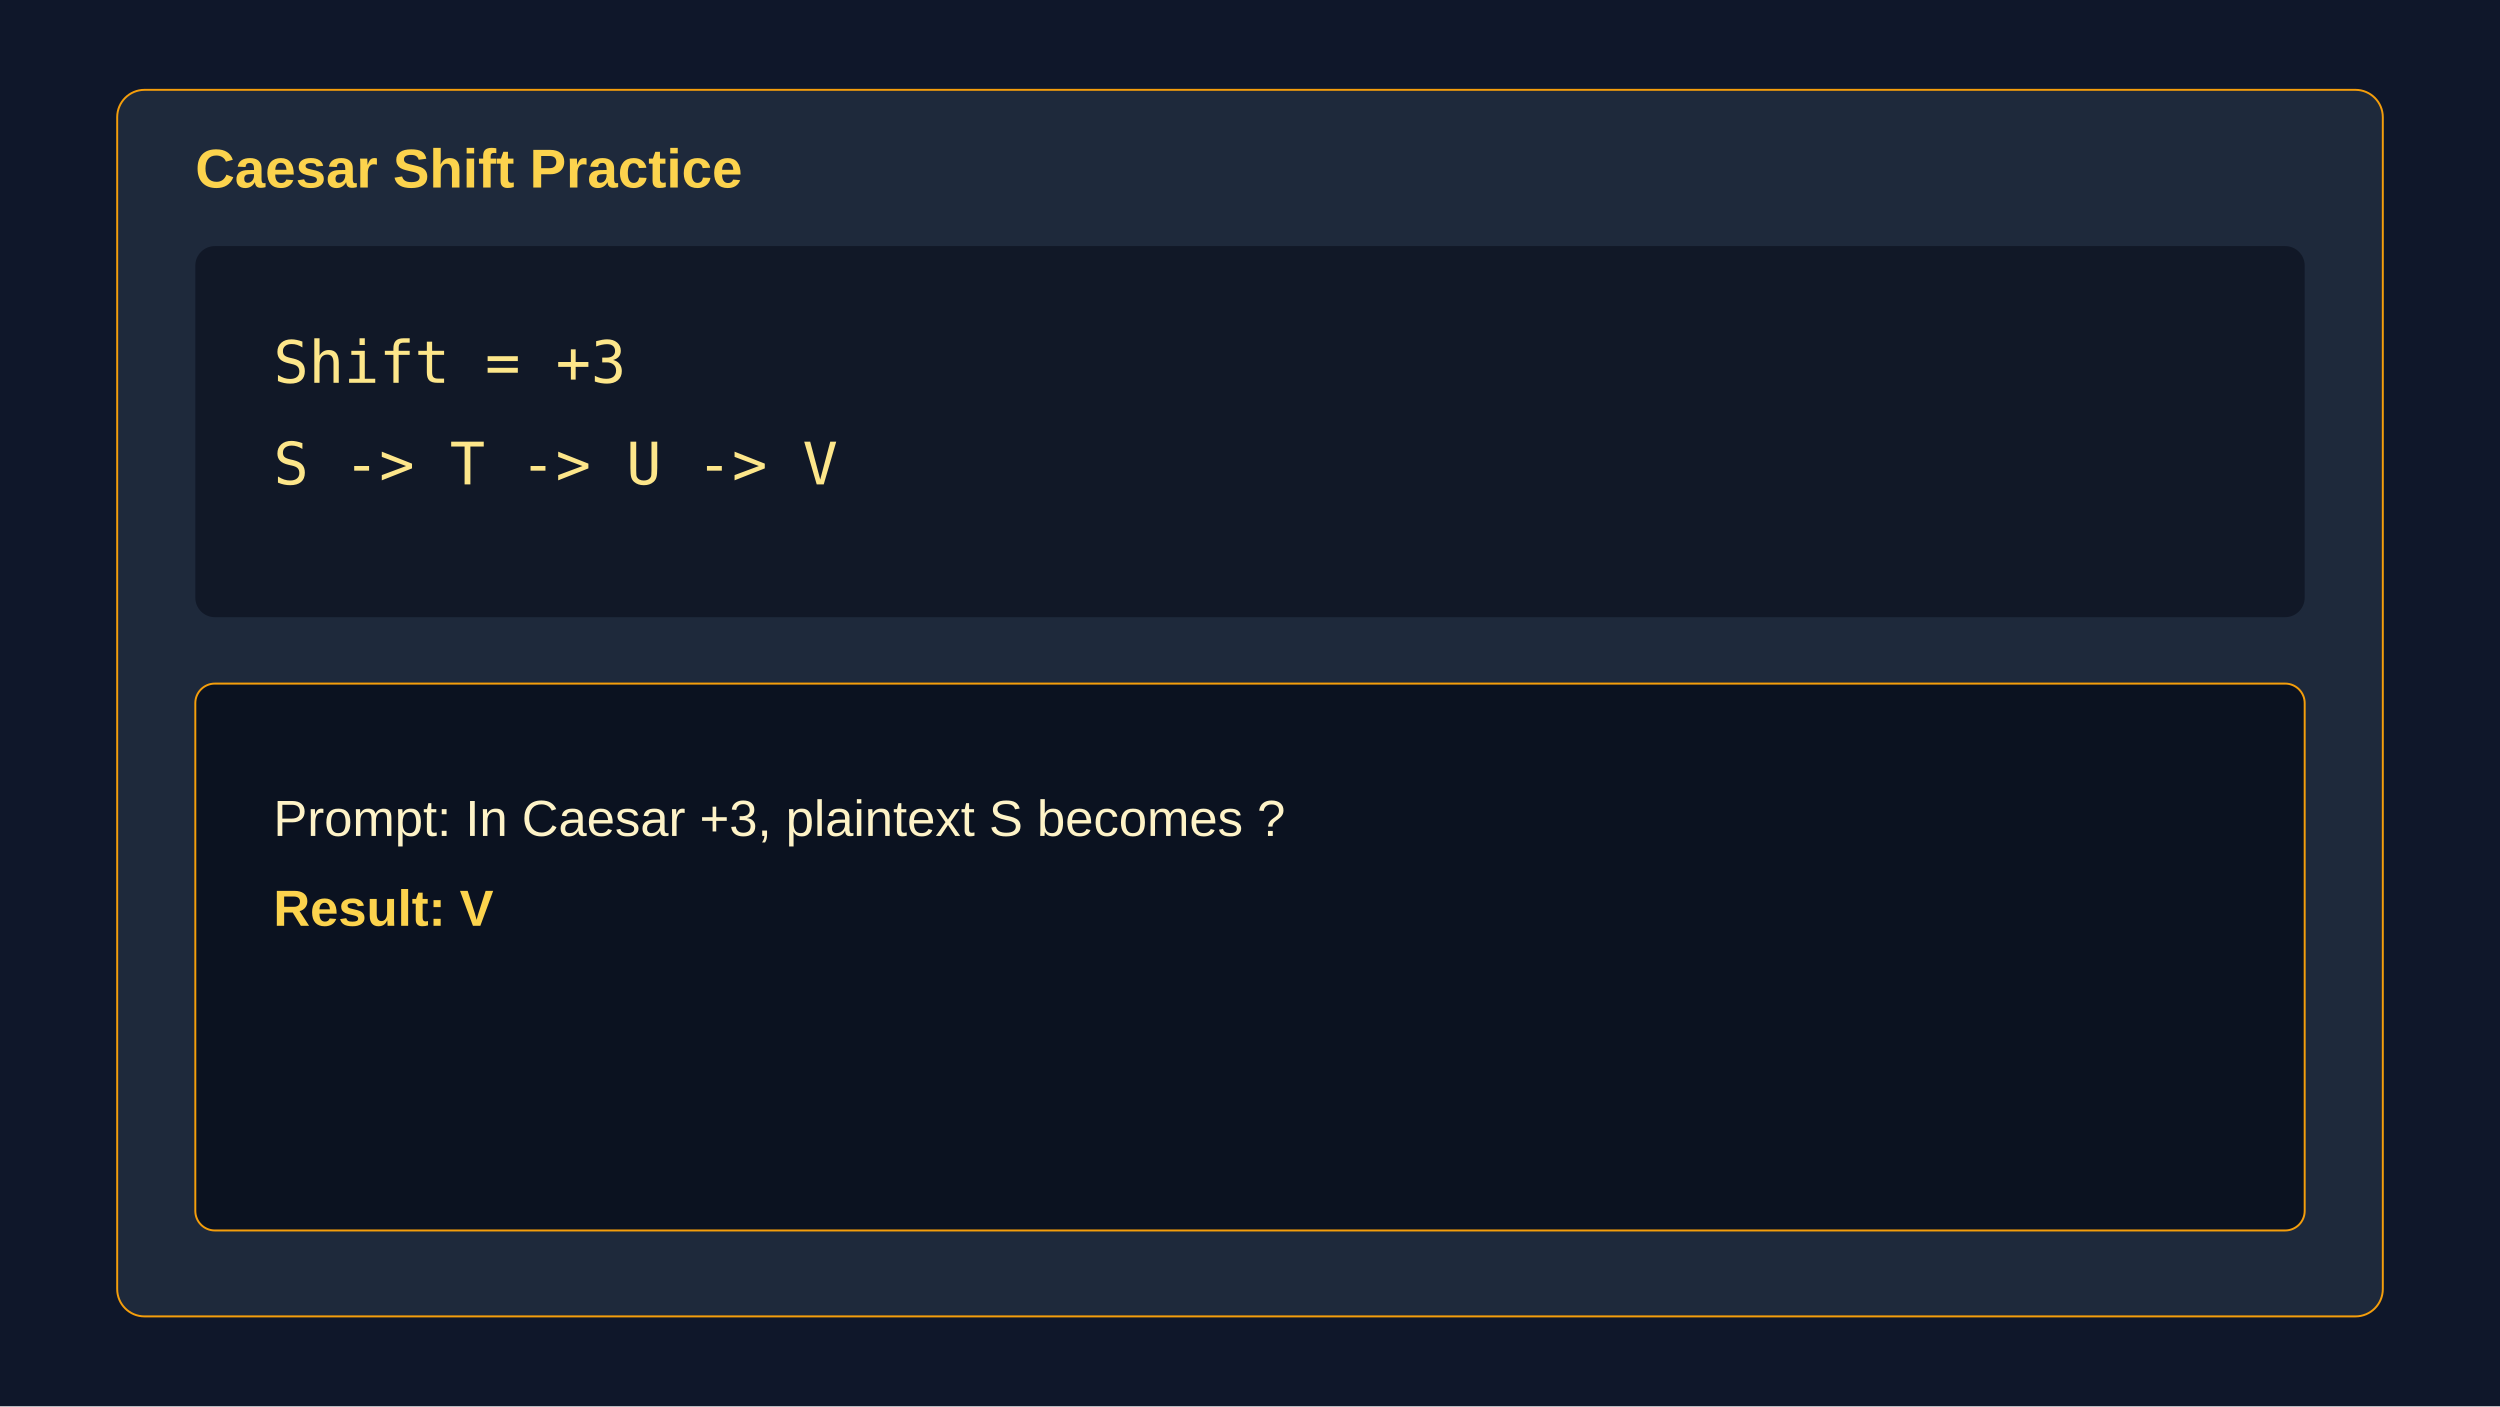
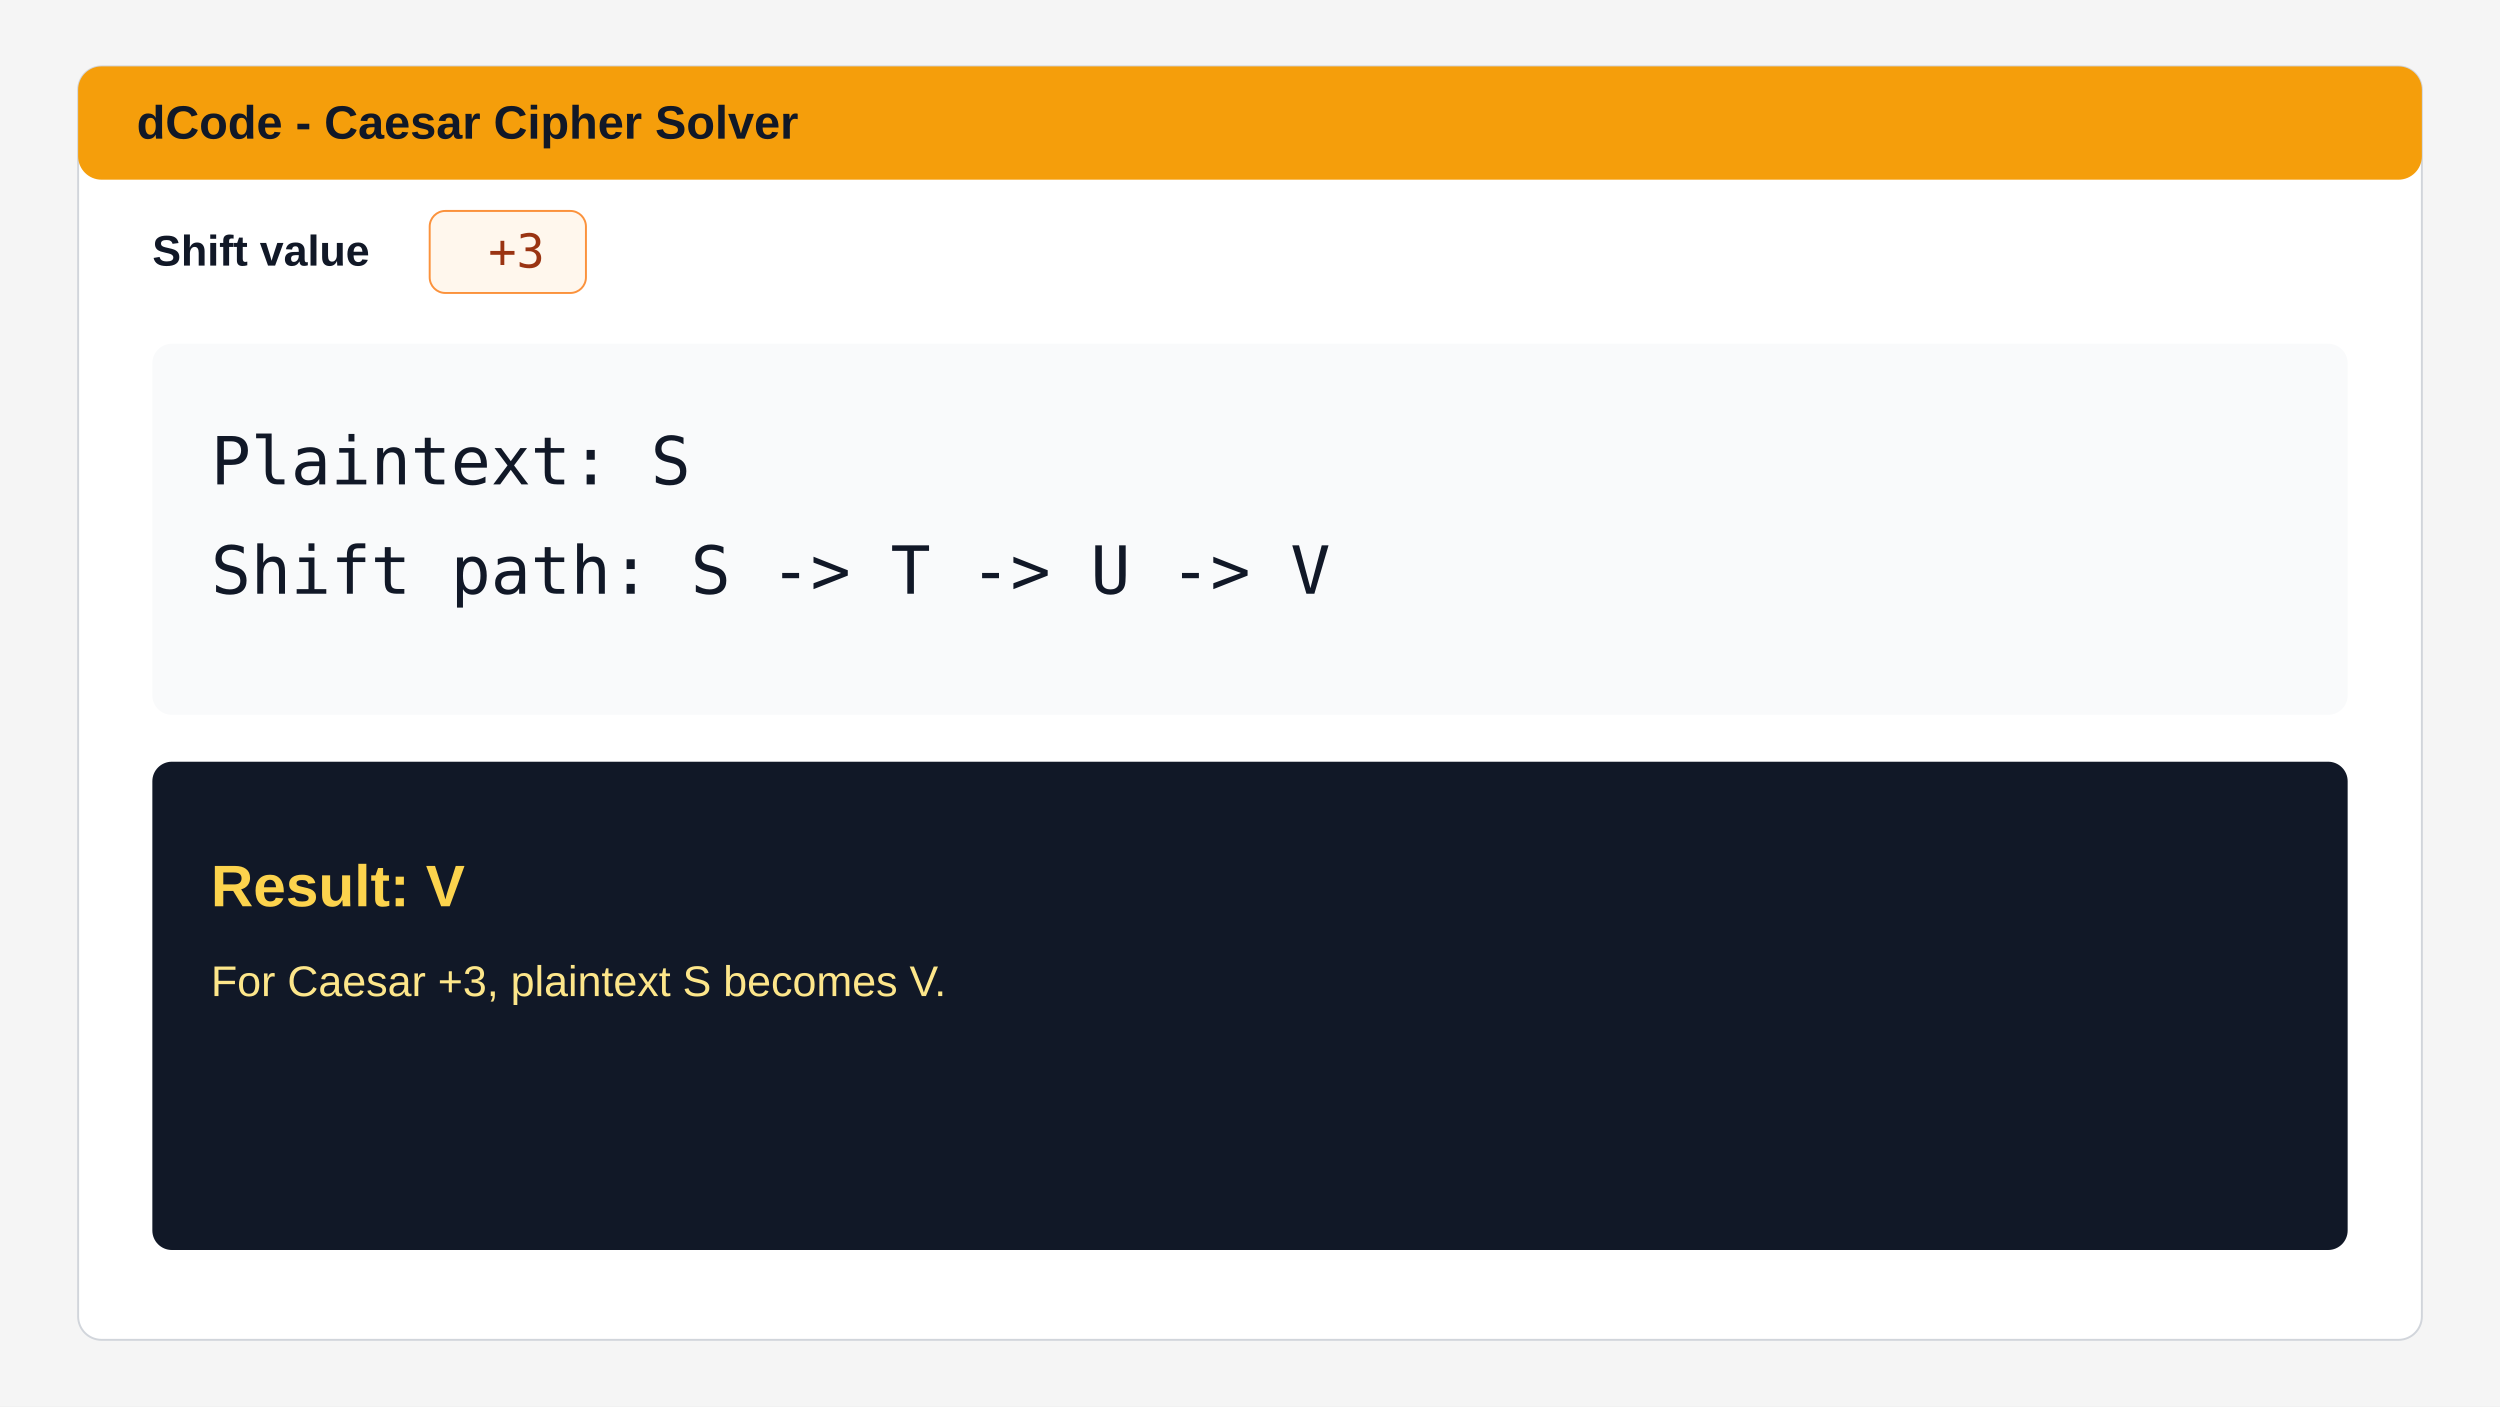
- <svg xmlns="http://www.w3.org/2000/svg" width="1280" height="720" viewBox="0 0 1280 720" role="img" aria-label="Caesar cipher worksheet screenshot showing plus 3 shift">
-   <rect width="1280" height="720" fill="#0f172a" />
-   <rect x="60" y="46" width="1160" height="628" rx="14" fill="#1e293b" stroke="#f59e0b" />
-   <text x="100" y="96" font-family="Segoe UI, Arial" font-size="28" fill="#fcd34d" font-weight="700">Caesar Shift Practice</text>
-   <rect x="100" y="126" width="1080" height="190" rx="10" fill="#111827" />
-   <text x="140" y="196" font-family="Consolas, monospace" font-size="30" fill="#fde68a">Shift = +3</text>
-   <text x="140" y="248" font-family="Consolas, monospace" font-size="30" fill="#fde68a">S -&gt; T -&gt; U -&gt; V</text>
-   <rect x="100" y="350" width="1080" height="280" rx="10" fill="#0b1220" stroke="#f59e0b" />
-   <text x="140" y="428" font-family="Segoe UI, Arial" font-size="26" fill="#fef3c7">Prompt: In Caesar +3, plaintext S becomes ?</text>
-   <text x="140" y="474" font-family="Segoe UI, Arial" font-size="26" fill="#fcd34d" font-weight="700">Result: V</text>
+ <svg xmlns="http://www.w3.org/2000/svg" width="1280" height="720" viewBox="0 0 1280 720" role="img" aria-label="dCode-style Caesar cipher tool screenshot showing S maps to V with +3 shift">
+   <rect width="1280" height="720" fill="#f5f5f5" />
+   <rect x="40" y="34" width="1200" height="652" rx="12" fill="#ffffff" stroke="#d1d5db" />
+   <rect x="40" y="34" width="1200" height="58" rx="12" fill="#f59e0b" />
+   <text x="70" y="71" font-family="Segoe UI, Arial" font-size="24" fill="#111827" font-weight="700">dCode - Caesar Cipher Solver</text>
+   <text x="78" y="136" font-family="Segoe UI, Arial" font-size="22" fill="#111827" font-weight="700">Shift value</text>
+   <rect x="220" y="108" width="80" height="42" rx="8" fill="#fff7ed" stroke="#fb923c" />
+   <text x="250" y="137" font-family="Consolas, monospace" font-size="24" fill="#9a3412">+3</text>
+   <rect x="78" y="176" width="1124" height="190" rx="10" fill="#f9fafb" />
+   <text x="108" y="248" font-family="Consolas, monospace" font-size="34" fill="#111827">Plaintext: S</text>
+   <text x="108" y="304" font-family="Consolas, monospace" font-size="34" fill="#111827">Shift path: S -&gt; T -&gt; U -&gt; V</text>
+   <rect x="78" y="390" width="1124" height="250" rx="10" fill="#111827" />
+   <text x="108" y="464" font-family="Segoe UI, Arial" font-size="30" fill="#fcd34d" font-weight="700">Result: V</text>
+   <text x="108" y="510" font-family="Segoe UI, Arial" font-size="22" fill="#fde68a">For Caesar +3, plaintext S becomes V.</text>
</svg>
